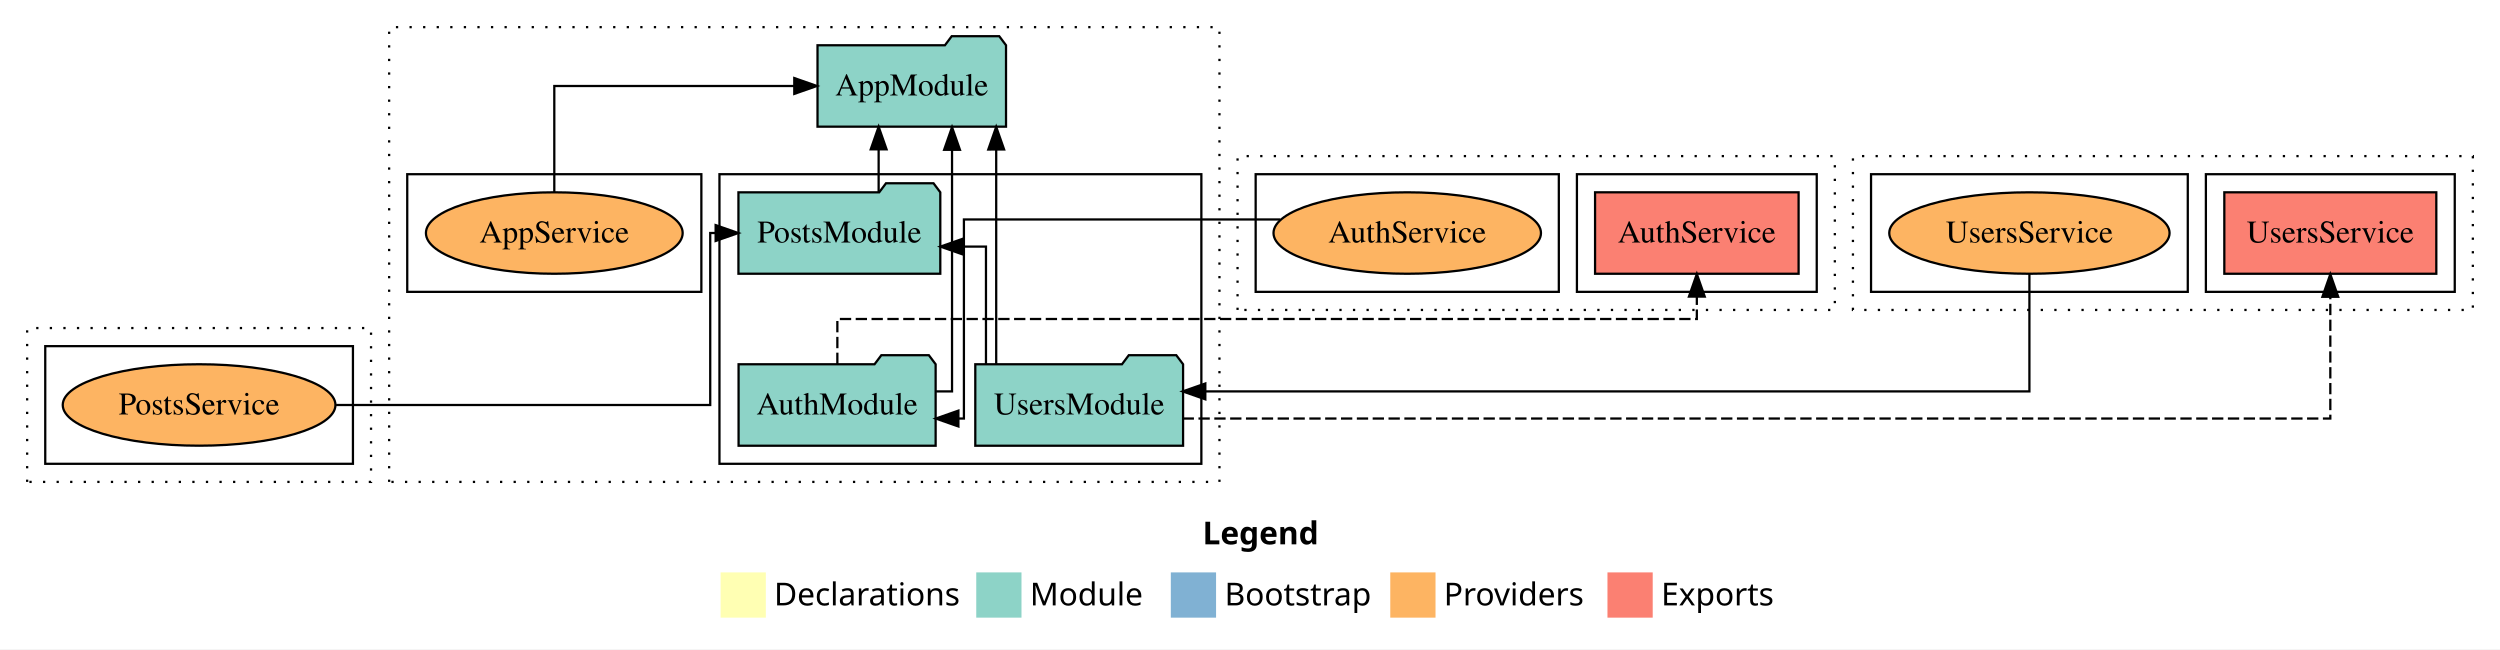
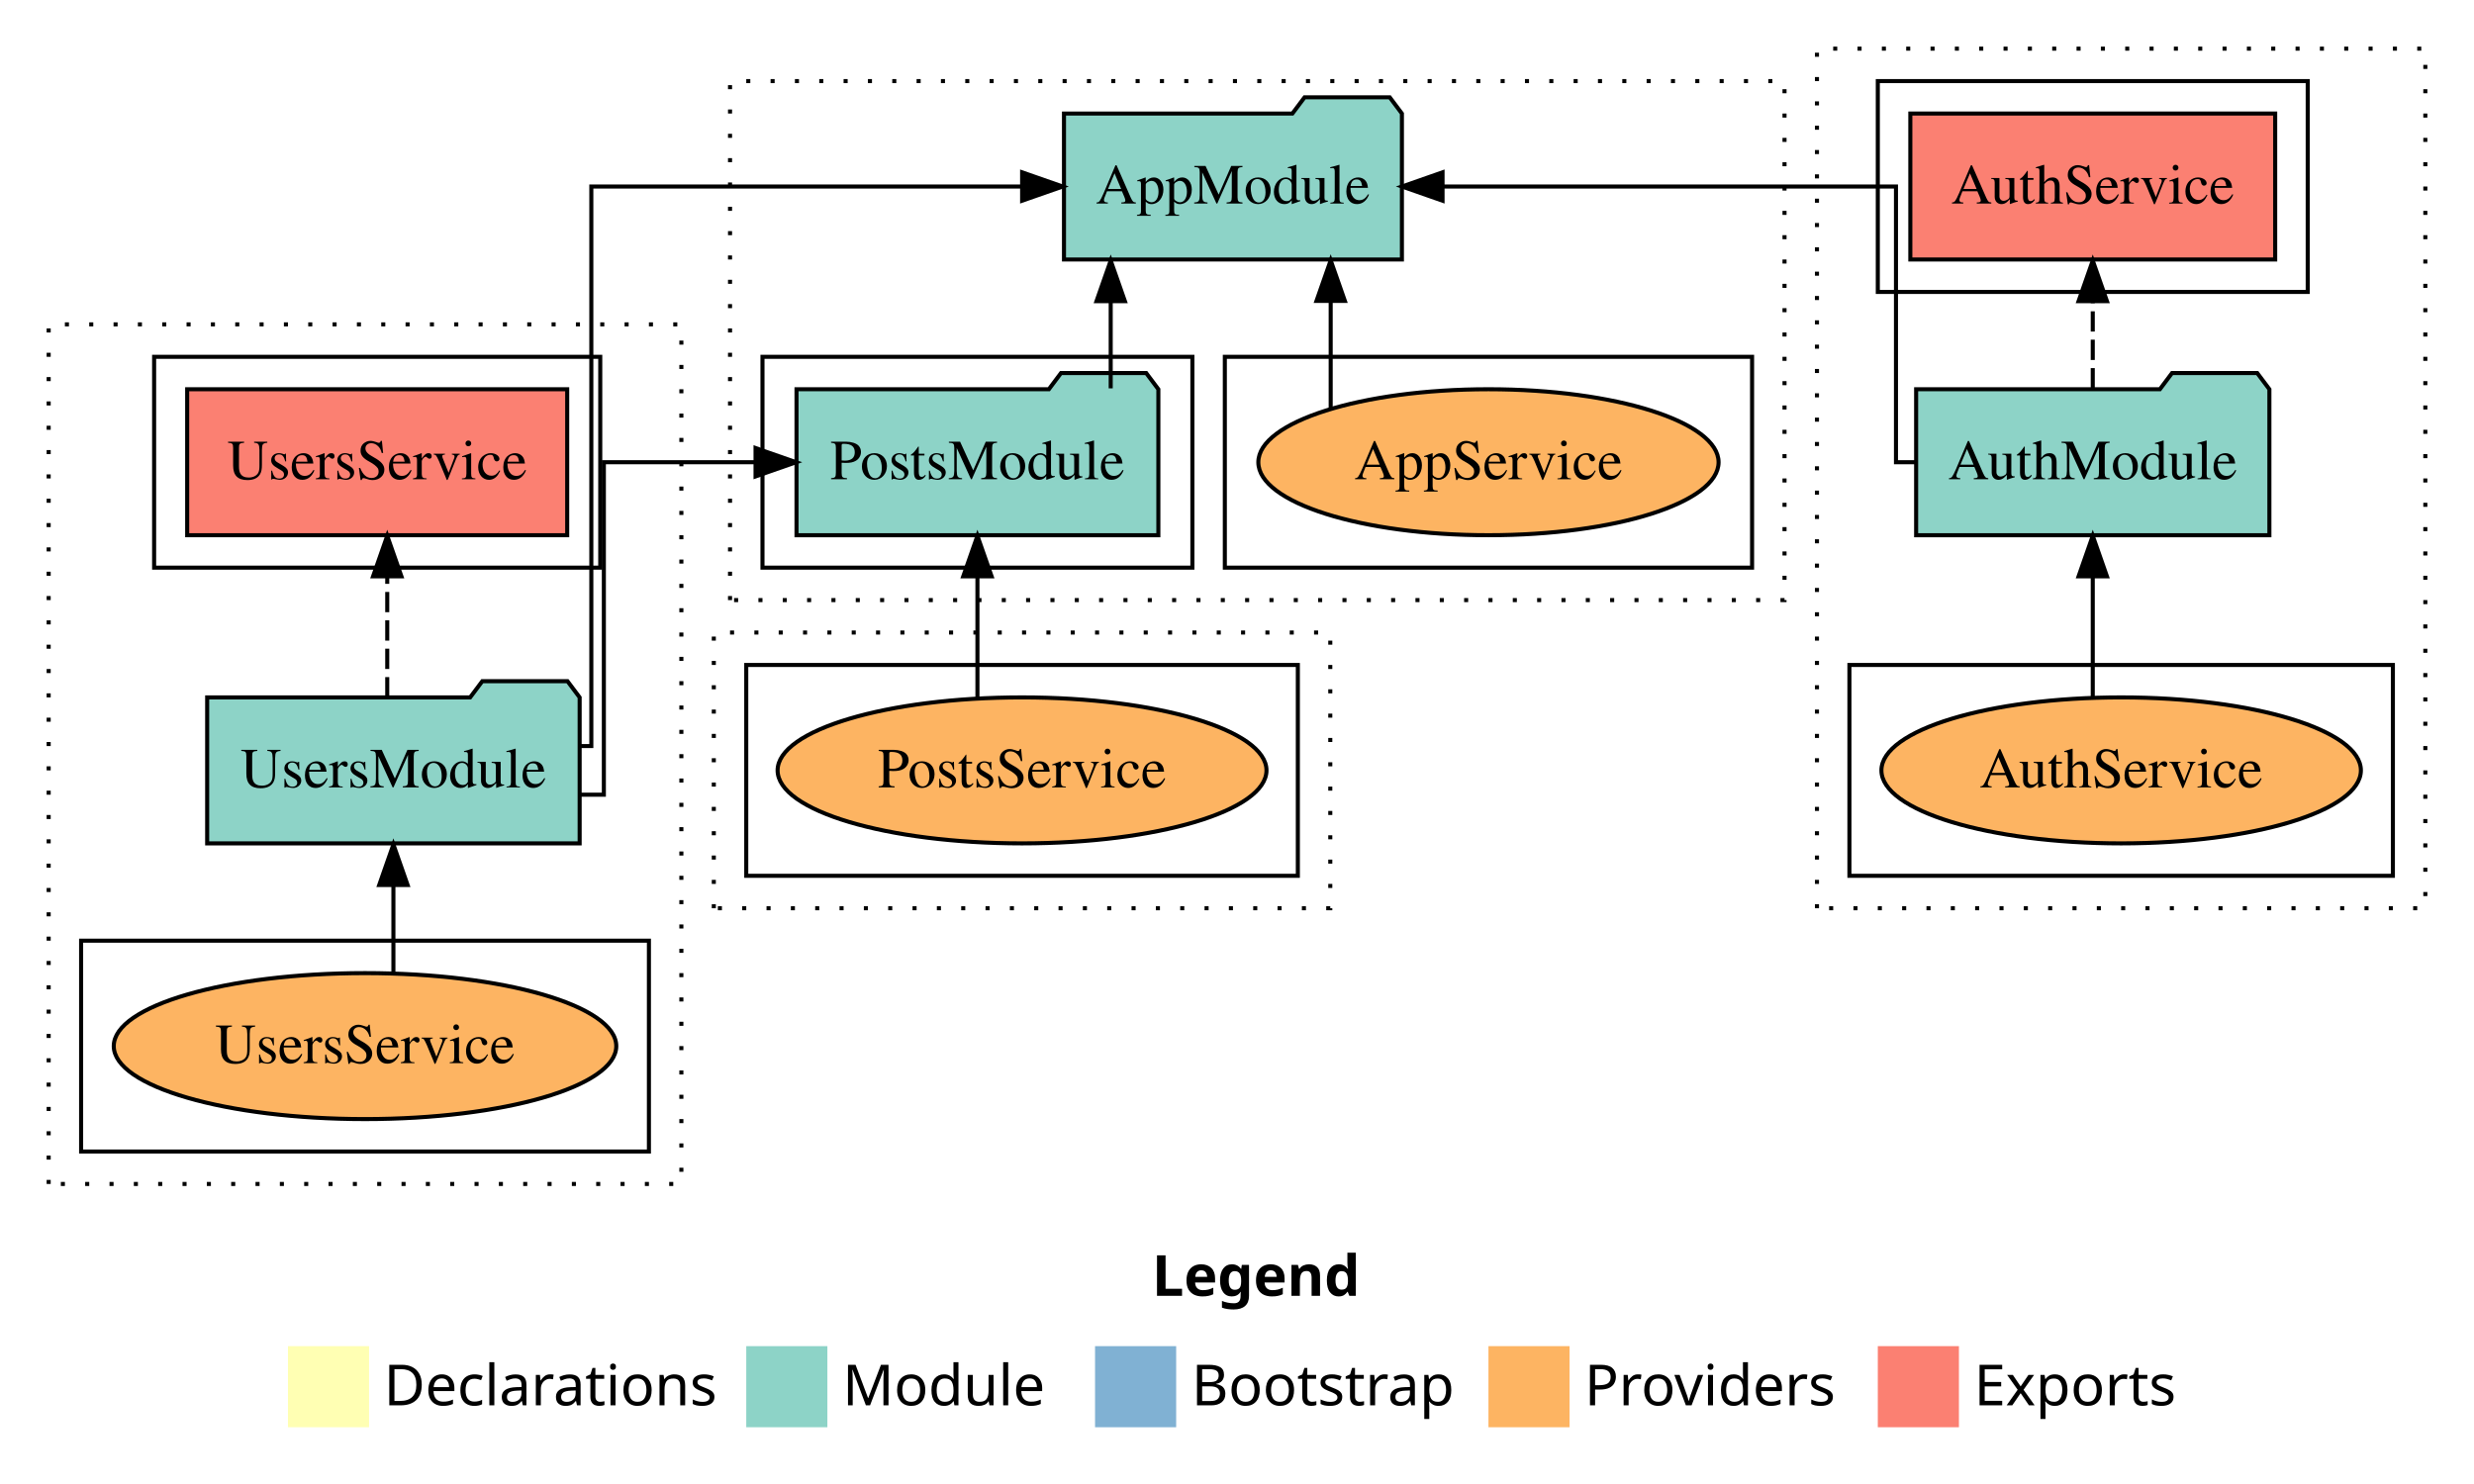
- <svg xmlns="http://www.w3.org/2000/svg" width="1105pt" height="287pt" viewBox="0.00 0.00 1105.00 287.00">
-   <g id="graph0" class="graph" transform="scale(1 1) rotate(0) translate(4 283)">
-     <polygon fill="white" stroke="transparent" points="-4,4 -4,-283 1101,-283 1101,4 -4,4" />
-     <text text-anchor="start" x="527.51" y="-42.4" font-family="Times-12" font-weight="bold" font-size="14.00">Legend</text>
-     <polygon fill="#ffffb3" stroke="transparent" points="314.5,-10 314.5,-30 334.5,-30 334.5,-10 314.5,-10" />
-     <text text-anchor="start" x="338.13" y="-15.4" font-family="Times-12" font-size="14.00">  Declarations</text>
-     <polygon fill="#8dd3c7" stroke="transparent" points="427.5,-10 427.5,-30 447.5,-30 447.5,-10 427.5,-10" />
-     <text text-anchor="start" x="451.23" y="-15.4" font-family="Times-12" font-size="14.00">  Module</text>
-     <polygon fill="#80b1d3" stroke="transparent" points="513.5,-10 513.5,-30 533.5,-30 533.5,-10 513.5,-10" />
-     <text text-anchor="start" x="537.28" y="-15.4" font-family="Times-12" font-size="14.00">  Bootstrap</text>
-     <polygon fill="#fdb462" stroke="transparent" points="610.5,-10 610.5,-30 630.5,-30 630.5,-10 610.5,-10" />
-     <text text-anchor="start" x="634.17" y="-15.4" font-family="Times-12" font-size="14.00">  Providers</text>
-     <polygon fill="#fb8072" stroke="transparent" points="706.5,-10 706.5,-30 726.5,-30 726.5,-10 706.5,-10" />
-     <text text-anchor="start" x="730.23" y="-15.4" font-family="Times-12" font-size="14.00">  Exports</text>
+ <svg xmlns="http://www.w3.org/2000/svg" width="610pt" height="366pt" viewBox="0.00 0.00 610.00 366.00">
+   <g id="graph0" class="graph" transform="scale(1 1) rotate(0) translate(4 362)">
+     <polygon fill="white" stroke="transparent" points="-4,4 -4,-362 606,-362 606,4 -4,4" />
+     <text text-anchor="start" x="280.01" y="-42.4" font-family="Times-12" font-weight="bold" font-size="14.00">Legend</text>
+     <polygon fill="#ffffb3" stroke="transparent" points="67,-10 67,-30 87,-30 87,-10 67,-10" />
+     <text text-anchor="start" x="90.63" y="-15.4" font-family="Times-12" font-size="14.00">  Declarations</text>
+     <polygon fill="#8dd3c7" stroke="transparent" points="180,-10 180,-30 200,-30 200,-10 180,-10" />
+     <text text-anchor="start" x="203.73" y="-15.4" font-family="Times-12" font-size="14.00">  Module</text>
+     <polygon fill="#80b1d3" stroke="transparent" points="266,-10 266,-30 286,-30 286,-10 266,-10" />
+     <text text-anchor="start" x="289.78" y="-15.4" font-family="Times-12" font-size="14.00">  Bootstrap</text>
+     <polygon fill="#fdb462" stroke="transparent" points="363,-10 363,-30 383,-30 383,-10 363,-10" />
+     <text text-anchor="start" x="386.67" y="-15.4" font-family="Times-12" font-size="14.00">  Providers</text>
+     <polygon fill="#fb8072" stroke="transparent" points="459,-10 459,-30 479,-30 479,-10 459,-10" />
+     <text text-anchor="start" x="482.73" y="-15.4" font-family="Times-12" font-size="14.00">  Exports</text>
+     <g id="clust19" class="cluster">
+       <polygon fill="none" stroke="black" stroke-dasharray="1,5" points="8,-70 8,-282 164,-282 164,-70 8,-70" />
+     </g>
+     <g id="clust22" class="cluster">
+       <polygon fill="none" stroke="black" points="34,-222 34,-274 144,-274 144,-222 34,-222" />
+     </g>
+     <g id="clust24" class="cluster">
+       <polygon fill="none" stroke="black" points="16,-78 16,-130 156,-130 156,-78 16,-78" />
+     </g>
+     <g id="clust7" class="cluster">
+       <polygon fill="none" stroke="black" stroke-dasharray="1,5" points="444,-138 444,-350 594,-350 594,-138 444,-138" />
+     </g>
+     <g id="clust12" class="cluster">
+       <polygon fill="none" stroke="black" points="452,-146 452,-198 586,-198 586,-146 452,-146" />
+     </g>
+     <g id="clust10" class="cluster">
+       <polygon fill="none" stroke="black" points="459,-290 459,-342 565,-342 565,-290 459,-290" />
+     </g>
    <g id="clust1" class="cluster">
-       <polygon fill="none" stroke="black" stroke-dasharray="1,5" points="168,-70 168,-271 535,-271 535,-70 168,-70" />
+       <polygon fill="none" stroke="black" stroke-dasharray="1,5" points="176,-214 176,-342 436,-342 436,-214 176,-214" />
+     </g>
+     <g id="clust6" class="cluster">
+       <polygon fill="none" stroke="black" points="298,-222 298,-274 428,-274 428,-222 298,-222" />
    </g>
    <g id="clust3" class="cluster">
-       <polygon fill="none" stroke="black" points="314,-78 314,-206 527,-206 527,-78 314,-78" />
-     </g>
-     <g id="clust6" class="cluster">
-       <polygon fill="none" stroke="black" points="176,-154 176,-206 306,-206 306,-154 176,-154" />
-     </g>
-     <g id="clust7" class="cluster">
-       <polygon fill="none" stroke="black" stroke-dasharray="1,5" points="543,-146 543,-214 807,-214 807,-146 543,-146" />
-     </g>
-     <g id="clust10" class="cluster">
-       <polygon fill="none" stroke="black" points="693,-154 693,-206 799,-206 799,-154 693,-154" />
-     </g>
-     <g id="clust12" class="cluster">
-       <polygon fill="none" stroke="black" points="551,-154 551,-206 685,-206 685,-154 551,-154" />
+       <polygon fill="none" stroke="black" points="184,-222 184,-274 290,-274 290,-222 184,-222" />
    </g>
    <g id="clust13" class="cluster">
-       <polygon fill="none" stroke="black" stroke-dasharray="1,5" points="8,-70 8,-138 160,-138 160,-70 8,-70" />
+       <polygon fill="none" stroke="black" stroke-dasharray="1,5" points="172,-138 172,-206 324,-206 324,-138 172,-138" />
    </g>
    <g id="clust18" class="cluster">
-       <polygon fill="none" stroke="black" points="16,-78 16,-130 152,-130 152,-78 16,-78" />
-     </g>
-     <g id="clust19" class="cluster">
-       <polygon fill="none" stroke="black" stroke-dasharray="1,5" points="815,-146 815,-214 1089,-214 1089,-146 815,-146" />
-     </g>
-     <g id="clust22" class="cluster">
-       <polygon fill="none" stroke="black" points="971,-154 971,-206 1081,-206 1081,-154 971,-154" />
-     </g>
-     <g id="clust24" class="cluster">
-       <polygon fill="none" stroke="black" points="823,-154 823,-206 963,-206 963,-154 823,-154" />
+       <polygon fill="none" stroke="black" points="180,-146 180,-198 316,-198 316,-146 180,-146" />
    </g>
    <g id="node1" class="node">
-       <polygon fill="#8dd3c7" stroke="black" points="409.55,-122 406.55,-126 385.55,-126 382.55,-122 322.45,-122 322.45,-86 409.55,-86 409.55,-122" />
-       <text text-anchor="middle" x="366" y="-99.8" font-family="Times,serif" font-size="14.00">AuthModule</text>
+       <polygon fill="#8dd3c7" stroke="black" points="555.55,-266 552.55,-270 531.55,-270 528.55,-266 468.45,-266 468.45,-230 555.55,-230 555.55,-266" />
+       <text text-anchor="middle" x="512" y="-243.8" font-family="Times,serif" font-size="14.00">AuthModule</text>
    </g>
    <g id="node4" class="node">
-       <polygon fill="#8dd3c7" stroke="black" points="440.66,-263 437.66,-267 416.66,-267 413.66,-263 357.34,-263 357.34,-227 440.66,-227 440.66,-263" />
-       <text text-anchor="middle" x="399" y="-240.8" font-family="Times,serif" font-size="14.00">AppModule</text>
+       <polygon fill="#8dd3c7" stroke="black" points="341.66,-334 338.66,-338 317.66,-338 314.66,-334 258.34,-334 258.34,-298 341.66,-298 341.66,-334" />
+       <text text-anchor="middle" x="300" y="-311.8" font-family="Times,serif" font-size="14.00">AppModule</text>
    </g>
    <g id="edge1" class="edge">
-       <path fill="none" stroke="black" d="M409.74,-110C414.01,-110 416.8,-110 416.8,-110 416.8,-110 416.8,-216.79 416.8,-216.79" />
-       <polygon fill="black" stroke="black" points="413.3,-216.79 416.8,-226.79 420.3,-216.79 413.3,-216.79" />
+       <path fill="none" stroke="black" d="M468.31,-248C465.33,-248 463.48,-248 463.48,-248 463.48,-248 463.48,-316 463.48,-316 463.48,-316 351.68,-316 351.68,-316" />
+       <polygon fill="black" stroke="black" points="351.68,-312.5 341.68,-316 351.68,-319.5 351.68,-312.5" />
    </g>
    <g id="node6" class="node">
-       <polygon fill="#fb8072" stroke="black" points="790.98,-198 701.02,-198 701.02,-162 790.98,-162 790.98,-198" />
-       <text text-anchor="middle" x="746" y="-175.8" font-family="Times,serif" font-size="14.00">AuthService </text>
+       <polygon fill="#fb8072" stroke="black" points="556.98,-334 467.02,-334 467.02,-298 556.98,-298 556.98,-334" />
+       <text text-anchor="middle" x="512" y="-311.8" font-family="Times,serif" font-size="14.00">AuthService </text>
    </g>
    <g id="edge5" class="edge">
-       <path fill="none" stroke="black" stroke-dasharray="5,2" d="M366.11,-122.11C366.11,-131.9 366.11,-142 366.11,-142 366.11,-142 746,-142 746,-142 746,-142 746,-151.89 746,-151.89" />
-       <polygon fill="black" stroke="black" points="742.5,-151.89 746,-161.89 749.5,-151.89 742.5,-151.89" />
+       <path fill="none" stroke="black" stroke-dasharray="5,2" d="M512,-266.22C512,-266.22 512,-287.73 512,-287.73" />
+       <polygon fill="black" stroke="black" points="508.5,-287.73 512,-297.73 515.5,-287.73 508.5,-287.73" />
    </g>
    <g id="node2" class="node">
-       <polygon fill="#8dd3c7" stroke="black" points="411.61,-198 408.61,-202 387.61,-202 384.61,-198 322.39,-198 322.39,-162 411.61,-162 411.61,-198" />
-       <text text-anchor="middle" x="367" y="-175.8" font-family="Times,serif" font-size="14.00">PostsModule</text>
+       <polygon fill="#8dd3c7" stroke="black" points="281.61,-266 278.61,-270 257.61,-270 254.61,-266 192.39,-266 192.39,-230 281.61,-230 281.61,-266" />
+       <text text-anchor="middle" x="237" y="-243.8" font-family="Times,serif" font-size="14.00">PostsModule</text>
    </g>
    <g id="edge2" class="edge">
-       <path fill="none" stroke="black" d="M384.36,-198.11C384.36,-198.11 384.36,-216.99 384.36,-216.99" />
-       <polygon fill="black" stroke="black" points="380.86,-216.99 384.36,-226.99 387.86,-216.99 380.86,-216.99" />
+       <path fill="none" stroke="black" d="M269.86,-266.22C269.86,-266.22 269.86,-287.73 269.86,-287.73" />
+       <polygon fill="black" stroke="black" points="266.36,-287.73 269.86,-297.73 273.36,-287.73 266.36,-287.73" />
    </g>
    <g id="node3" class="node">
-       <polygon fill="#8dd3c7" stroke="black" points="518.92,-122 515.92,-126 494.92,-126 491.92,-122 427.08,-122 427.08,-86 518.92,-86 518.92,-122" />
-       <text text-anchor="middle" x="473" y="-99.8" font-family="Times,serif" font-size="14.00">UsersModule</text>
+       <polygon fill="#8dd3c7" stroke="black" points="138.92,-190 135.92,-194 114.92,-194 111.92,-190 47.08,-190 47.08,-154 138.92,-154 138.92,-190" />
+       <text text-anchor="middle" x="93" y="-167.8" font-family="Times,serif" font-size="14.00">UsersModule</text>
    </g>
    <g id="edge7" class="edge">
-       <path fill="none" stroke="black" d="M431.8,-122.03C431.8,-142.77 431.8,-174 431.8,-174 431.8,-174 421.65,-174 421.65,-174" />
-       <polygon fill="black" stroke="black" points="421.65,-170.5 411.65,-174 421.65,-177.5 421.65,-170.5" />
+       <path fill="none" stroke="black" d="M138.94,-166C142.58,-166 144.89,-166 144.89,-166 144.89,-166 144.89,-248 144.89,-248 144.89,-248 182.29,-248 182.29,-248" />
+       <polygon fill="black" stroke="black" points="182.29,-251.5 192.29,-248 182.29,-244.5 182.29,-251.5" />
    </g>
    <g id="edge3" class="edge">
-       <path fill="none" stroke="black" d="M436.32,-122.14C436.32,-122.14 436.32,-216.93 436.32,-216.93" />
-       <polygon fill="black" stroke="black" points="432.82,-216.92 436.32,-226.93 439.82,-216.93 432.82,-216.92" />
+       <path fill="none" stroke="black" d="M138.89,-178C140.72,-178 141.8,-178 141.8,-178 141.8,-178 141.8,-316 141.8,-316 141.8,-316 248.02,-316 248.02,-316" />
+       <polygon fill="black" stroke="black" points="248.02,-319.5 258.02,-316 248.02,-312.5 248.02,-319.5" />
    </g>
    <g id="node9" class="node">
-       <polygon fill="#fb8072" stroke="black" points="1072.85,-198 979.15,-198 979.15,-162 1072.85,-162 1072.85,-198" />
-       <text text-anchor="middle" x="1026" y="-175.8" font-family="Times,serif" font-size="14.00">UsersService </text>
+       <polygon fill="#fb8072" stroke="black" points="135.85,-266 42.15,-266 42.15,-230 135.85,-230 135.85,-266" />
+       <text text-anchor="middle" x="89" y="-243.8" font-family="Times,serif" font-size="14.00">UsersService </text>
    </g>
    <g id="edge9" class="edge">
-       <path fill="none" stroke="black" stroke-dasharray="5,2" d="M518.72,-98C651.22,-98 1026,-98 1026,-98 1026,-98 1026,-151.8 1026,-151.8" />
-       <polygon fill="black" stroke="black" points="1022.5,-151.8 1026,-161.8 1029.5,-151.8 1022.5,-151.8" />
+       <path fill="none" stroke="black" stroke-dasharray="5,2" d="M91.48,-190.01C91.48,-190.01 91.48,-219.85 91.48,-219.85" />
+       <polygon fill="black" stroke="black" points="87.98,-219.85 91.48,-229.85 94.98,-219.85 87.98,-219.85" />
    </g>
    <g id="node5" class="node">
-       <ellipse fill="#fdb462" stroke="black" cx="241" cy="-180" rx="56.74" ry="18" />
-       <text text-anchor="middle" x="241" y="-175.8" font-family="Times,serif" font-size="14.00">AppService</text>
+       <ellipse fill="#fdb462" stroke="black" cx="363" cy="-248" rx="56.74" ry="18" />
+       <text text-anchor="middle" x="363" y="-243.8" font-family="Times,serif" font-size="14.00">AppService</text>
    </g>
    <g id="edge4" class="edge">
-       <path fill="none" stroke="black" d="M241,-198.11C241,-217.34 241,-245 241,-245 241,-245 347.07,-245 347.07,-245" />
-       <polygon fill="black" stroke="black" points="347.07,-248.5 357.07,-245 347.07,-241.5 347.07,-248.5" />
+       <path fill="none" stroke="black" d="M324.1,-261.11C324.1,-261.11 324.1,-287.79 324.1,-287.79" />
+       <polygon fill="black" stroke="black" points="320.6,-287.79 324.1,-297.79 327.6,-287.79 320.6,-287.79" />
    </g>
    <g id="node7" class="node">
-       <ellipse fill="#fdb462" stroke="black" cx="618" cy="-180" rx="59.11" ry="18" />
-       <text text-anchor="middle" x="618" y="-175.8" font-family="Times,serif" font-size="14.00">AuthService</text>
+       <ellipse fill="#fdb462" stroke="black" cx="519" cy="-172" rx="59.11" ry="18" />
+       <text text-anchor="middle" x="519" y="-167.8" font-family="Times,serif" font-size="14.00">AuthService</text>
    </g>
    <g id="edge6" class="edge">
-       <path fill="none" stroke="black" d="M561.85,-186C503.94,-186 422.05,-186 422.05,-186 422.05,-186 422.05,-98 422.05,-98 422.05,-98 419.61,-98 419.61,-98" />
-       <polygon fill="black" stroke="black" points="419.61,-94.5 409.61,-98 419.61,-101.5 419.61,-94.5" />
+       <path fill="none" stroke="black" d="M512,-190.01C512,-190.01 512,-219.85 512,-219.85" />
+       <polygon fill="black" stroke="black" points="508.5,-219.85 512,-229.85 515.5,-219.85 508.5,-219.85" />
    </g>
    <g id="node8" class="node">
-       <ellipse fill="#fdb462" stroke="black" cx="84" cy="-104" rx="60.27" ry="18" />
-       <text text-anchor="middle" x="84" y="-99.8" font-family="Times,serif" font-size="14.00">PostsService</text>
+       <ellipse fill="#fdb462" stroke="black" cx="248" cy="-172" rx="60.27" ry="18" />
+       <text text-anchor="middle" x="248" y="-167.8" font-family="Times,serif" font-size="14.00">PostsService</text>
    </g>
    <g id="edge8" class="edge">
-       <path fill="none" stroke="black" d="M144.54,-104C211.46,-104 309.92,-104 309.92,-104 309.92,-104 309.92,-180 309.92,-180 309.92,-180 312.31,-180 312.31,-180" />
-       <polygon fill="black" stroke="black" points="312.31,-183.5 322.31,-180 312.31,-176.5 312.31,-183.5" />
+       <path fill="none" stroke="black" d="M237,-190.01C237,-190.01 237,-219.85 237,-219.85" />
+       <polygon fill="black" stroke="black" points="233.5,-219.85 237,-229.85 240.5,-219.85 233.5,-219.85" />
    </g>
    <g id="node10" class="node">
-       <ellipse fill="#fdb462" stroke="black" cx="893" cy="-180" rx="61.95" ry="18" />
-       <text text-anchor="middle" x="893" y="-175.8" font-family="Times,serif" font-size="14.00">UsersService</text>
+       <ellipse fill="#fdb462" stroke="black" cx="86" cy="-104" rx="61.95" ry="18" />
+       <text text-anchor="middle" x="86" y="-99.8" font-family="Times,serif" font-size="14.00">UsersService</text>
    </g>
    <g id="edge10" class="edge">
-       <path fill="none" stroke="black" d="M893,-161.97C893,-141.23 893,-110 893,-110 893,-110 528.75,-110 528.75,-110" />
-       <polygon fill="black" stroke="black" points="528.75,-106.5 518.75,-110 528.75,-113.5 528.75,-106.5" />
+       <path fill="none" stroke="black" d="M93,-122.22C93,-122.22 93,-143.73 93,-143.73" />
+       <polygon fill="black" stroke="black" points="89.5,-143.73 93,-153.73 96.5,-143.73 89.5,-143.73" />
    </g>
  </g>
</svg>
